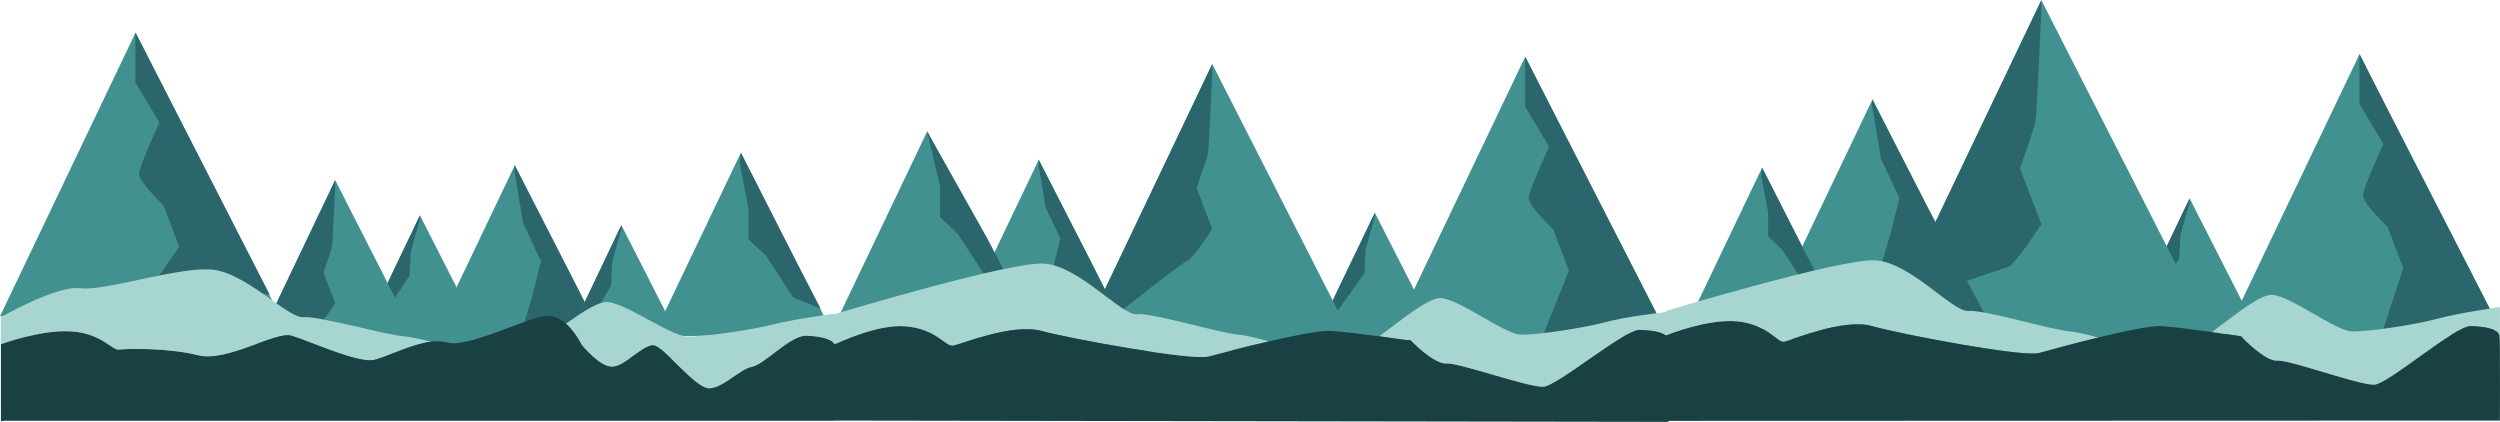
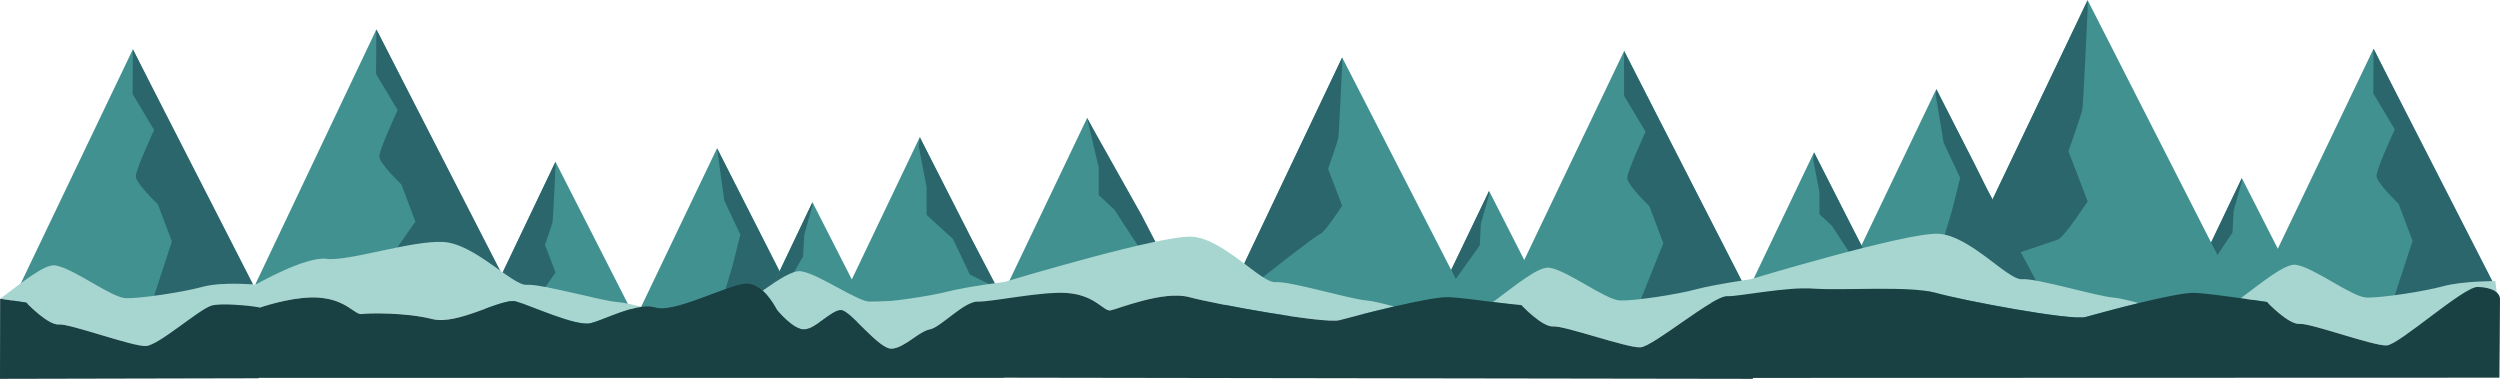
- <svg xmlns="http://www.w3.org/2000/svg" viewBox="0 0 3835.4 647.23">
+ <svg xmlns="http://www.w3.org/2000/svg" viewBox="0 0 4271.02 647.23">
  <defs>
    <style>.cls-1{fill:#429191;}.cls-2{fill:#2b666d;}.cls-3{fill:#a6d6cf;}.cls-4{fill:#194043;}</style>
  </defs>
  <g id="Calque_2" data-name="Calque 2">
-     <g id="Calque_21" data-name="Calque 21">
-       <polygon class="cls-1" points="748.31 534.64 644.37 330.63 545.66 537.23 748.31 534.64" />
-       <polygon class="cls-2" points="644.25 336.23 630.25 386.23 628.25 423.23 600.25 465.23 589.25 445.23 644.25 330.23 644.25 336.23" />
-       <polygon class="cls-1" points="427.11 479.78 208.04 49.8 0 485.23 427.11 479.78" />
-       <path class="cls-2" d="M207.75,50.19v76.34l36.79,61.62s-31.27,67.14-31.27,79.1S251,315.08,251,315.08l23.92,63.46-34,48.75,172.91,24.83Z" />
-       <polygon class="cls-1" points="680.19 602.11 514.31 276.51 356.78 606.23 680.19 602.11" />
-       <path class="cls-2" d="M514.25,285.23s-4,89-5,94-13,39-13,39l18,47s-22,34-28,36-54.74,18.51-54.74,18.51l-24.57-18.51,107.31-225Z" />
-       <polygon class="cls-1" points="970.25 607.18 789.96 253.31 618.74 611.66 970.25 607.18" />
-       <polygon class="cls-2" points="789.31 262.85 802.6 342.58 830 400.71 816.72 453.87 802.6 501.21 774.36 591.73 884.82 574.29 933.82 536.09 872.89 416.09 789.31 253.71 789.31 262.85" />
-       <polygon class="cls-1" points="1057.31 549.64 953.37 345.63 854.66 552.23 1057.31 549.64" />
-       <polygon class="cls-2" points="953.25 351.23 939.25 401.23 937.25 438.23 900.25 502.23 885.25 488.23 953.25 345.23 953.25 351.23" />
-       <polygon class="cls-1" points="1278.25 512.6 1136.55 234.48 1001.99 516.12 1278.25 512.6" />
-       <polygon class="cls-2" points="1134.88 250.39 1148.26 319.94 1148.26 367.2 1175.01 392.17 1216.92 456.38 1258.83 473.32 1221.8 401.8 1136.67 234.34 1134.88 250.39" />
-       <polygon class="cls-1" points="2213.31 530.64 2109.37 326.63 2010.66 533.23 2213.31 530.64" />
-       <polygon class="cls-2" points="2109.25 332.23 2095.25 382.23 2093.25 419.23 2051.25 478.23 2044.25 461.23 2109.25 326.23 2109.25 332.23" />
-       <polygon class="cls-1" points="2559.11 516.78 2340.04 86.8 2132 522.23 2559.11 516.78" />
-       <path class="cls-2" d="M2339.75,87.19v76.34l36.79,61.62s-31.27,67.14-31.27,79.1S2383,352.08,2383,352.08l23.92,63.46-39.65,98.69,178.53-25.11Z" />
-       <polygon class="cls-1" points="2082.25 534.88 1859.88 98.43 1648.72 540.41 2082.25 534.88" />
-       <path class="cls-2" d="M1859.81,110.11s-5.37,119.31-6.71,126-17.42,52.28-17.42,52.28l24.13,63s-29.49,45.58-37.54,48.26-100,75.57-100,75.57l-30-25L1859.81,98.05Z" />
-       <polygon class="cls-1" points="1742.41 536.53 1593.75 244.75 1452.58 540.23 1742.41 536.53" />
-       <polygon class="cls-2" points="1593.22 252.61 1604.17 318.35 1626.77 366.29 1615.82 410.12 1604.17 449.15 1580.89 523.79 1671.97 509.41 1712.37 477.91 1662.14 378.97 1593.22 245.08 1593.22 252.61" />
-       <polygon class="cls-1" points="1564.25 479.6 1422.55 201.48 1287.99 483.12 1564.25 479.6" />
-       <polygon class="cls-2" points="1426.25 218.23 1442.25 285.94 1442.25 333.2 1469 358.17 1510.91 422.38 1552.82 439.32 1515.79 367.8 1422.25 201.23 1426.25 218.23" />
-       <polygon class="cls-1" points="3463.31 508.64 3359.37 304.63 3260.66 511.23 3463.31 508.64" />
-       <polygon class="cls-2" points="3359.25 310.23 3345.25 360.23 3343.25 397.23 3315.25 439.23 3304.25 419.23 3359.25 304.23 3359.25 310.23" />
-       <polygon class="cls-1" points="3834.25 513.23 3620.04 82.8 3412 518.23 3834.25 513.23" />
-       <path class="cls-2" d="M3619.75,83.19v76.34l36.79,61.62s-31.27,67.14-31.27,79.1S3663,348.08,3663,348.08l23.92,63.46-31.65,96.69,170.53-23.11Z" />
-       <polygon class="cls-1" points="3433.72 592.95 3131.88 0.52 2845.25 600.46 3433.72 592.95" />
-       <path class="cls-2" d="M3131.78,16.38s-7.28,161.94-9.1,171-23.66,71-23.66,71l32.76,85.52s-40,61.86-51,65.5-99.6,33.68-99.6,33.68l-44.7-33.68L3131.78,0Z" />
-       <polygon class="cls-1" points="3058.23 516.14 2872.83 152.23 2696.76 520.75 3058.23 516.14" />
-       <polygon class="cls-2" points="2872.16 162.03 2885.83 244.03 2914.01 303.81 2900.34 358.47 2885.83 407.15 2856.79 500.25 2970.38 482.31 3047.25 486.23 2958.11 319.63 2872.16 152.64 2872.16 162.03" />
-       <polygon class="cls-1" points="2815.92 478.43 2703.28 257.34 2596.31 481.23 2815.92 478.43" />
-       <polygon class="cls-2" points="2701.96 269.99 2712.59 325.28 2712.59 362.85 2733.86 382.7 2767.17 433.74 2800.49 447.2 2771.05 390.35 2703.38 257.23 2701.96 269.99" />
-       <path class="cls-3" d="M110.2,508.54c47,3.49,61.81,29.63,73.11,27.89s75.78-2.83,120.36,8.49,118.59-36.81,143.55-29.84,102.24,43.13,127.2,37c19.3-4.71,56.53-23.87,86.72-27.9-16.8-4.16-31.17-7.36-39.89-8-29-2.11-132-31.7-156-29.58s-89-70.44-143-73.26-163,33.81-199,28.88-122,44.38-122,44.38l.11,144.8h.06V528.15S63.24,505.06,110.2,508.54Z" />
-       <path class="cls-3" d="M892.75,529.77l.25,0s28,34.44,47,33,46-33,62-33,65,67.41,87,65.94,46-29.3,65-33,59-48.35,83-47.62c21.39.65,39.15,4.83,43.45,13v.13c8-3.07,65.37-31,108.92-27.6,47,3.71,61.81,31.55,73.11,29.69s90.36-34.71,134.94-22.64S1828.46,553.5,1853.42,547c12.74-3.32,52.91-14,93.53-23.37-19.7-5.26-36.82-9.51-46.7-10.27-29-2.24-132-33.59-156-31.35s-89-74.64-143-77.63c-52.08-2.88-302.3,72-320,77.33V481s-63,8.45-96,16.91-106,19-131,18.31-90-48.6-121-52.83c-13.62-1.85-38.44,14.37-65,33.16C882.09,508.8,891.11,526.42,892.75,529.77Z" />
-       <path class="cls-3" d="M2163.25,521.42S2200,559.25,2219,557.66s126.93,37.26,148.92,35.67,123.94-88,147.93-87.18c17.78.58,32.81,2.92,39.8,8.6l.71-.3c7.83-3.15,64.25-25.09,107.86-21.49,47,3.89,61.81,33,73.11,31.09s90.36-36.34,134.94-23.71,231.21,48,256.17,41.2c12.45-3.39,51.06-14.12,90.7-23.78-18.28-4.85-34-8.67-43.36-9.39-29-2.24-131.89-33.59-155.87-31.35S2931,402.38,2877,399.39,2556.25,477,2556.25,477v1.66c-14.35,1.65-64,7.68-92,15.28-33,9-106,20.15-131,19.41s-90-51.5-121-56c-18.91-2.73-59.41,31.48-96.25,58.59,17.07,2.26,32.89,4.49,43.34,6Z" />
-       <path class="cls-3" d="M2559.81,646.22h.44v-.48l-.43.06C2559.82,646,2559.81,646.1,2559.81,646.22Z" />
-       <path class="cls-3" d="M3437.74,516.07l.51-.07S3475,555,3494,553.34s126.93,38.39,148.92,36.76,123.94-90.66,147.93-89.85,43,4.9,44,16.34c.22,2.41.36,9.52.45,19.23V471.05S3772.3,480,3739.32,489s-105.91,20.15-130.89,19.41-89.93-51.5-120.91-56c-18.53-2.68-57.81,30.17-94,57,17.65,2.46,33.73,4.85,43.56,6.33A1.4,1.4,0,0,1,3437.74,516.07Z" />
-       <path class="cls-4" d="M3835.25,645.23s.34-73,0-109.41c-.09-9.71-.23-16.82-.45-19.23-1-11.44-20-15.52-44-16.34s-125.94,88.21-147.93,89.85S3513,551.71,3494,553.34,3438.25,516,3438.25,516l-.51.07a1.4,1.4,0,0,0-.7-.34c-9.83-1.48-25.91-3.87-43.56-6.33-28-3.91-60-8-77.23-9.06-16.31-1-57.23,7.69-97.13,17.42-39.64,9.66-78.25,20.39-90.7,23.78-25,6.8-211.59-28.57-256.17-41.2s-123.65,21.77-134.94,23.71-26.16-27.2-73.11-31.09c-43.61-3.6-100,18.34-107.86,21.49l-.71.3c-7-5.68-22-8-39.8-8.6-24-.8-125.94,85.6-147.93,87.18S2238,556.08,2219,557.66s-55.73-36.24-55.73-36.24l-3.91.55c-10.45-1.5-26.27-3.73-43.34-6-27.41-3.64-58-7.37-74.75-8.32-15.92-.91-55.32,6.95-94.3,16-40.62,9.4-80.79,20.05-93.53,23.37-25,6.49-211.59-27.29-256.17-39.35s-123.65,20.79-134.94,22.64-26.16-26-73.11-29.69c-43.55-3.44-101,24.53-108.92,27.6v-.13c-4.3-8.17-22.06-12.35-43.45-13-24-.73-64,44-83,47.62s-43,31.51-65,33-71-65.94-87-65.94-43,31.51-62,33-47-33-47-33l-.25,0c-1.64-3.35-10.66-21-24.52-33.22-8.89-7.86-19.77-13.51-32-11.75-33.29,4.79-120.07,50.1-151,40.52-7-2.18-15.27-2.3-24.14-1.11-30.19,4-67.42,23.19-86.72,27.9-25,6.1-102.23-30.06-127.2-37s-99,41.17-143.55,29.84-109.07-10.24-120.36-8.49S157.15,512,110.2,508.54,1.42,528.15,1.42,528.15V646.23l5.64-.73H1280.8v-.27l1279,2s0-.36,0-1c0-.12,0-.25,0-.41l.43-.06.82-.12Z" />
+     <g id="all_background" data-name="all background">
+       <polygon class="cls-1" points="861.86 479.78 643 50.23 436 486.23 861.86 479.78" />
+       <path class="cls-2" d="M643,50.23l-.49,76.3,36.79,61.62S648,255.29,648,267.25s37.71,47.83,37.71,47.83l23.92,63.46-34,48.75L856,465.23Z" />
+       <polygon class="cls-1" points="1114.94 602.11 949.06 276.51 791.53 606.23 1114.94 602.11" />
+       <path class="cls-2" d="M949,285.23s-4,89-5,94-13,39-13,39l18,47s-22,34-28,36-54.74,18.51-54.74,18.51L841.7,501.23l107.3-225Z" />
+       <polygon class="cls-1" points="1405 607.18 1225 253.23 1053.49 611.66 1405 607.18" />
+       <polygon class="cls-2" points="1225 253.23 1237.35 342.58 1264.75 400.71 1251.47 453.87 1237.35 501.21 1209.11 591.73 1319.57 574.29 1368.57 536.09 1307.64 416.09 1225 253.23" />
+       <polygon class="cls-1" points="1492.06 549.64 1388.12 345.63 1289.41 552.23 1492.06 549.64" />
+       <polygon class="cls-2" points="1388 351.23 1374 401.23 1372 438.23 1335 502.23 1320 488.23 1388 345.23 1388 351.23" />
+       <polygon class="cls-1" points="1713 512.6 1571.3 234.48 1436.74 516.12 1713 512.6" />
+       <polygon class="cls-2" points="1569.64 250.39 1583.01 319.94 1583.01 367.2 1628 408.23 1657 469.23 1704 492.23 1656.55 401.8 1571.42 234.34 1569.64 250.39" />
+       <polygon class="cls-1" points="2648.06 530.64 2544 326.23 2445.41 533.23 2648.06 530.64" />
+       <polygon class="cls-2" points="2544 332.23 2530 382.23 2528 419.23 2486 478.23 2479 461.23 2544 326.23 2544 332.23" />
+       <polygon class="cls-1" points="2993.86 516.78 2774.79 86.8 2566.75 522.23 2993.86 516.78" />
+       <path class="cls-2" d="M2774.51,87.19v76.34l36.79,61.62S2780,292.29,2780,304.25s37.71,47.83,37.71,47.83l23.92,63.46L2802,514.23l178.53-25.11Z" />
+       <polygon class="cls-1" points="2517 534.88 2293 98.23 2083.47 540.41 2517 534.88" />
+       <path class="cls-2" d="M2293,110.11s-5.36,119.31-6.7,126-17.43,52.28-17.43,52.28l24.13,63s-29.49,45.58-37.53,48.26-100,75.57-100,75.57l-30-25L2293,98.05Z" />
+       <polygon class="cls-1" points="1999 479.6 1857.3 201.48 1722.74 483.12 1999 479.6" />
+       <polygon class="cls-2" points="1861 218.23 1877 285.94 1877 333.2 1903.75 358.17 1945.66 422.38 1987.57 439.32 1950.54 367.8 1857 201.23 1861 218.23" />
+       <polygon class="cls-1" points="3934.06 508.64 3830 304.23 3731.41 511.23 3934.06 508.64" />
+       <polygon class="cls-2" points="3830 310.23 3816 360.23 3814 397.23 3786 439.23 3775 419.23 3830 304.23 3830 310.23" />
+       <polygon class="cls-1" points="4269 513.23 4055 83.23 3846.75 518.23 4269 513.23" />
+       <path class="cls-2" d="M4055,83.23l-.49,76.3,36.79,61.62S4060,288.29,4060,300.25s37.71,47.83,37.71,47.83l23.92,63.46L4090,508.23l170.53-23.11Z" />
+       <polygon class="cls-1" points="3868.47 592.95 3566.64 0.52 3280 600.46 3868.47 592.95" />
+       <path class="cls-2" d="M3566.53,16.38s-7.28,161.94-9.1,171-23.65,71-23.65,71l32.75,85.52s-40,61.86-51,65.5-99.6,33.68-99.6,33.68l-44.7-33.68L3566.53,0Z" />
+       <polygon class="cls-1" points="3492.99 516.14 3308 152.23 3131.51 520.75 3492.99 516.14" />
+       <polygon class="cls-2" points="3306.91 162.03 3320.58 244.03 3348.76 303.81 3335.1 358.47 3320.58 407.15 3291.54 500.25 3405.13 482.31 3482 486.23 3392.87 319.63 3374 281.23 3308 152.23 3306.91 162.03" />
+       <polygon class="cls-1" points="3211.67 481.43 3099.03 260.34 2992.07 484.23 3211.67 481.43" />
+       <polygon class="cls-2" points="3097.71 272.99 3108.34 328.28 3108.34 365.85 3129.61 385.7 3162.92 436.74 3196.24 450.2 3166.8 393.35 3099.13 260.23 3097.71 272.99" />
+       <path class="cls-3" d="M545,508.54c47,3.49,61.82,29.63,73.11,27.89s75.79-2.83,120.37,8.49S857,508.11,882,515.08s102.24,43.13,127.21,37c19.29-4.71,56.53-23.87,86.71-27.9-16.8-4.16-31.17-7.36-39.89-8-29-2.11-132-31.7-156-29.58s-89-70.44-143-73.26-163,33.81-199,28.88-122,44.38-122,44.38l.11,144.8h.06V528.15S498,505.06,545,508.54Z" />
+       <path class="cls-3" d="M1327.5,529.77l.25,0s28,34.44,47,33,46-33,62-33,65,67.41,87,65.94,46-29.3,65-33,59-48.35,83-47.62c21.39.65,39.15,4.83,43.45,13v.13c8-3.07,65.37-31,108.92-27.6,47,3.71,61.82,31.55,73.11,29.69s90.36-34.71,134.94-22.64S2263.21,553.5,2288.18,547c12.73-3.32,52.91-14,93.52-23.37-19.7-5.26-36.82-9.51-46.7-10.27-29-2.24-132-33.59-156-31.35s-89-74.64-143-77.63c-52.08-2.88-302.29,72-320,77.33,0,0-63,7.73-96,16.19s-106,19-131,18.31-90-48.6-121-52.83c-13.62-1.85-38.44,14.37-65,33.16C1316.84,508.8,1325.86,526.42,1327.5,529.77Z" />
+       <path class="cls-3" d="M2598,521.42s36.74,37.83,55.73,36.24,126.93,37.26,148.92,35.67,123.94-88,147.93-87.18c17.78.58,32.81,2.92,39.81,8.6l.7-.3c7.83-3.15,64.25-25.09,107.86-21.49,47,3.89,61.82,33,73.11,31.09s90.36-36.34,134.94-23.71,231.21,48,256.18,41.2c12.44-3.39,51.06-14.12,90.69-23.78-18.28-4.85-34-8.67-43.35-9.39-29-2.24-131.9-33.59-155.88-31.35s-88.93-74.64-142.89-77.63S2991,477,2991,477s-64,9.34-92,16.94c-33,9-106,20.15-131,19.41s-90-51.5-121-56c-18.91-2.73-59.41,31.48-96.25,58.59,17.07,2.26,32.9,4.49,43.34,6Z" />
+       <path class="cls-3" d="M2994.56,646.22h.44v-.48l-.43.06C2994.57,646,2994.57,646.1,2994.56,646.22Z" />
+       <path class="cls-3" d="M3872.5,516.07l.5-.07s36.74,39,55.73,37.34,126.93,38.39,148.92,36.76,123.94-90.66,147.93-89.85,43,4.9,44,16.34c.21,2.41.35,9.52.44,19.23l-7-55.59s-55.95-.23-88.92,8.73-105.92,20.15-130.9,19.41-89.93-51.5-120.91-56c-18.53-2.68-57.8,30.17-94,57,17.65,2.46,33.73,4.85,43.56,6.33A1.47,1.47,0,0,1,3872.5,516.07Z" />
+       <polygon class="cls-1" points="441 514.23 227 84.23 18.75 519.23 441 514.23" />
+       <path class="cls-2" d="M227,84.23l-.49,76.3,36.79,61.62S232,289.29,232,301.25s37.71,47.83,37.71,47.83l23.92,63.46L262,509.23l170.53-23.11Z" />
+       <path class="cls-3" d="M44.5,517.07,45,517s36.74,39,55.73,37.34,126.93,38.39,148.92,36.76S439,527.23,443,526.23c2.17-.54-7-40-7-40S379.05,481,346.08,490s-105.92,20.15-130.9,19.41-89.93-51.5-120.91-56c-18.53-2.68-57.8,30.17-94,57,17.65,2.46,33.73,4.85,43.56,6.33A1.47,1.47,0,0,1,44.5,517.07Z" />
+       <path class="cls-4" d="M4271,510.23c-1-11.44-14-19.18-38-20s-133.36,98.23-155.35,99.87-129.93-38.39-148.92-36.76S3873,516,3873,516l-.5.07a1.47,1.47,0,0,0-.71-.34c-9.83-1.48-25.91-3.87-43.56-6.33-28-3.91-60-8-77.23-9.06-16.31-1-57.23,7.69-97.13,17.42-39.63,9.66-78.25,20.39-90.69,23.78-25,6.8-211.6-28.57-256.18-41.2S3145.91,496.85,3099,493c-43.61-3.6-130.59,13.77-148.37,13.19-24-.8-125.94,85.6-147.93,87.18s-129.93-37.25-148.92-35.67S2599,521.23,2599,521.23s-31.18-3-48.25-5.25c-27.4-3.64-58-7.37-74.75-8.32-15.92-.91-55.31,6.95-94.3,16-40.61,9.4-80.79,20.05-93.52,23.37-25,6.49-211.6-27.29-256.18-39.35s-123.65,20.79-134.94,22.64-26.15-26-73.11-29.69c-43.55-3.44-131,15.62-152.37,14.47-24-1.28-64,44-83,47.62s-43,31.51-65,33-71-65.94-87-65.94-43,31.51-62,33-47-33-47-33-10.91-20.93-24.77-33.18c-8.89-7.86-19.77-13.51-32-11.75-33.29,4.79-120.07,50.1-151,40.52-7-2.18-15.27-2.3-24.14-1.11-30.18,4-67.42,23.19-86.71,27.9-25,6.1-102.24-30.06-127.21-37s-99,41.17-143.54,29.84-109.08-10.24-120.37-8.49S591.91,512,545,508.54c-37.4-2.77-84.21,11.3-101.73,17.15-.07-.28-.14-.44-.22-.46-14-3-67-8-82-3-22.77,7.59-89.36,67.23-111.35,68.87s-129.93-38.39-148.92-36.76S45,517,45,517l-.5.07a1.47,1.47,0,0,0-.71-.34C34,515.25,17.88,512.86.23,510.4L0,647.23l442-1,0-.73H1715.56v-.27l1279,2v-1c0-.12,0-.25,0-.41l.43-.06.82-.12,1274.18-.4S4271.21,512.64,4271,510.23Z" />
    </g>
  </g>
</svg>
